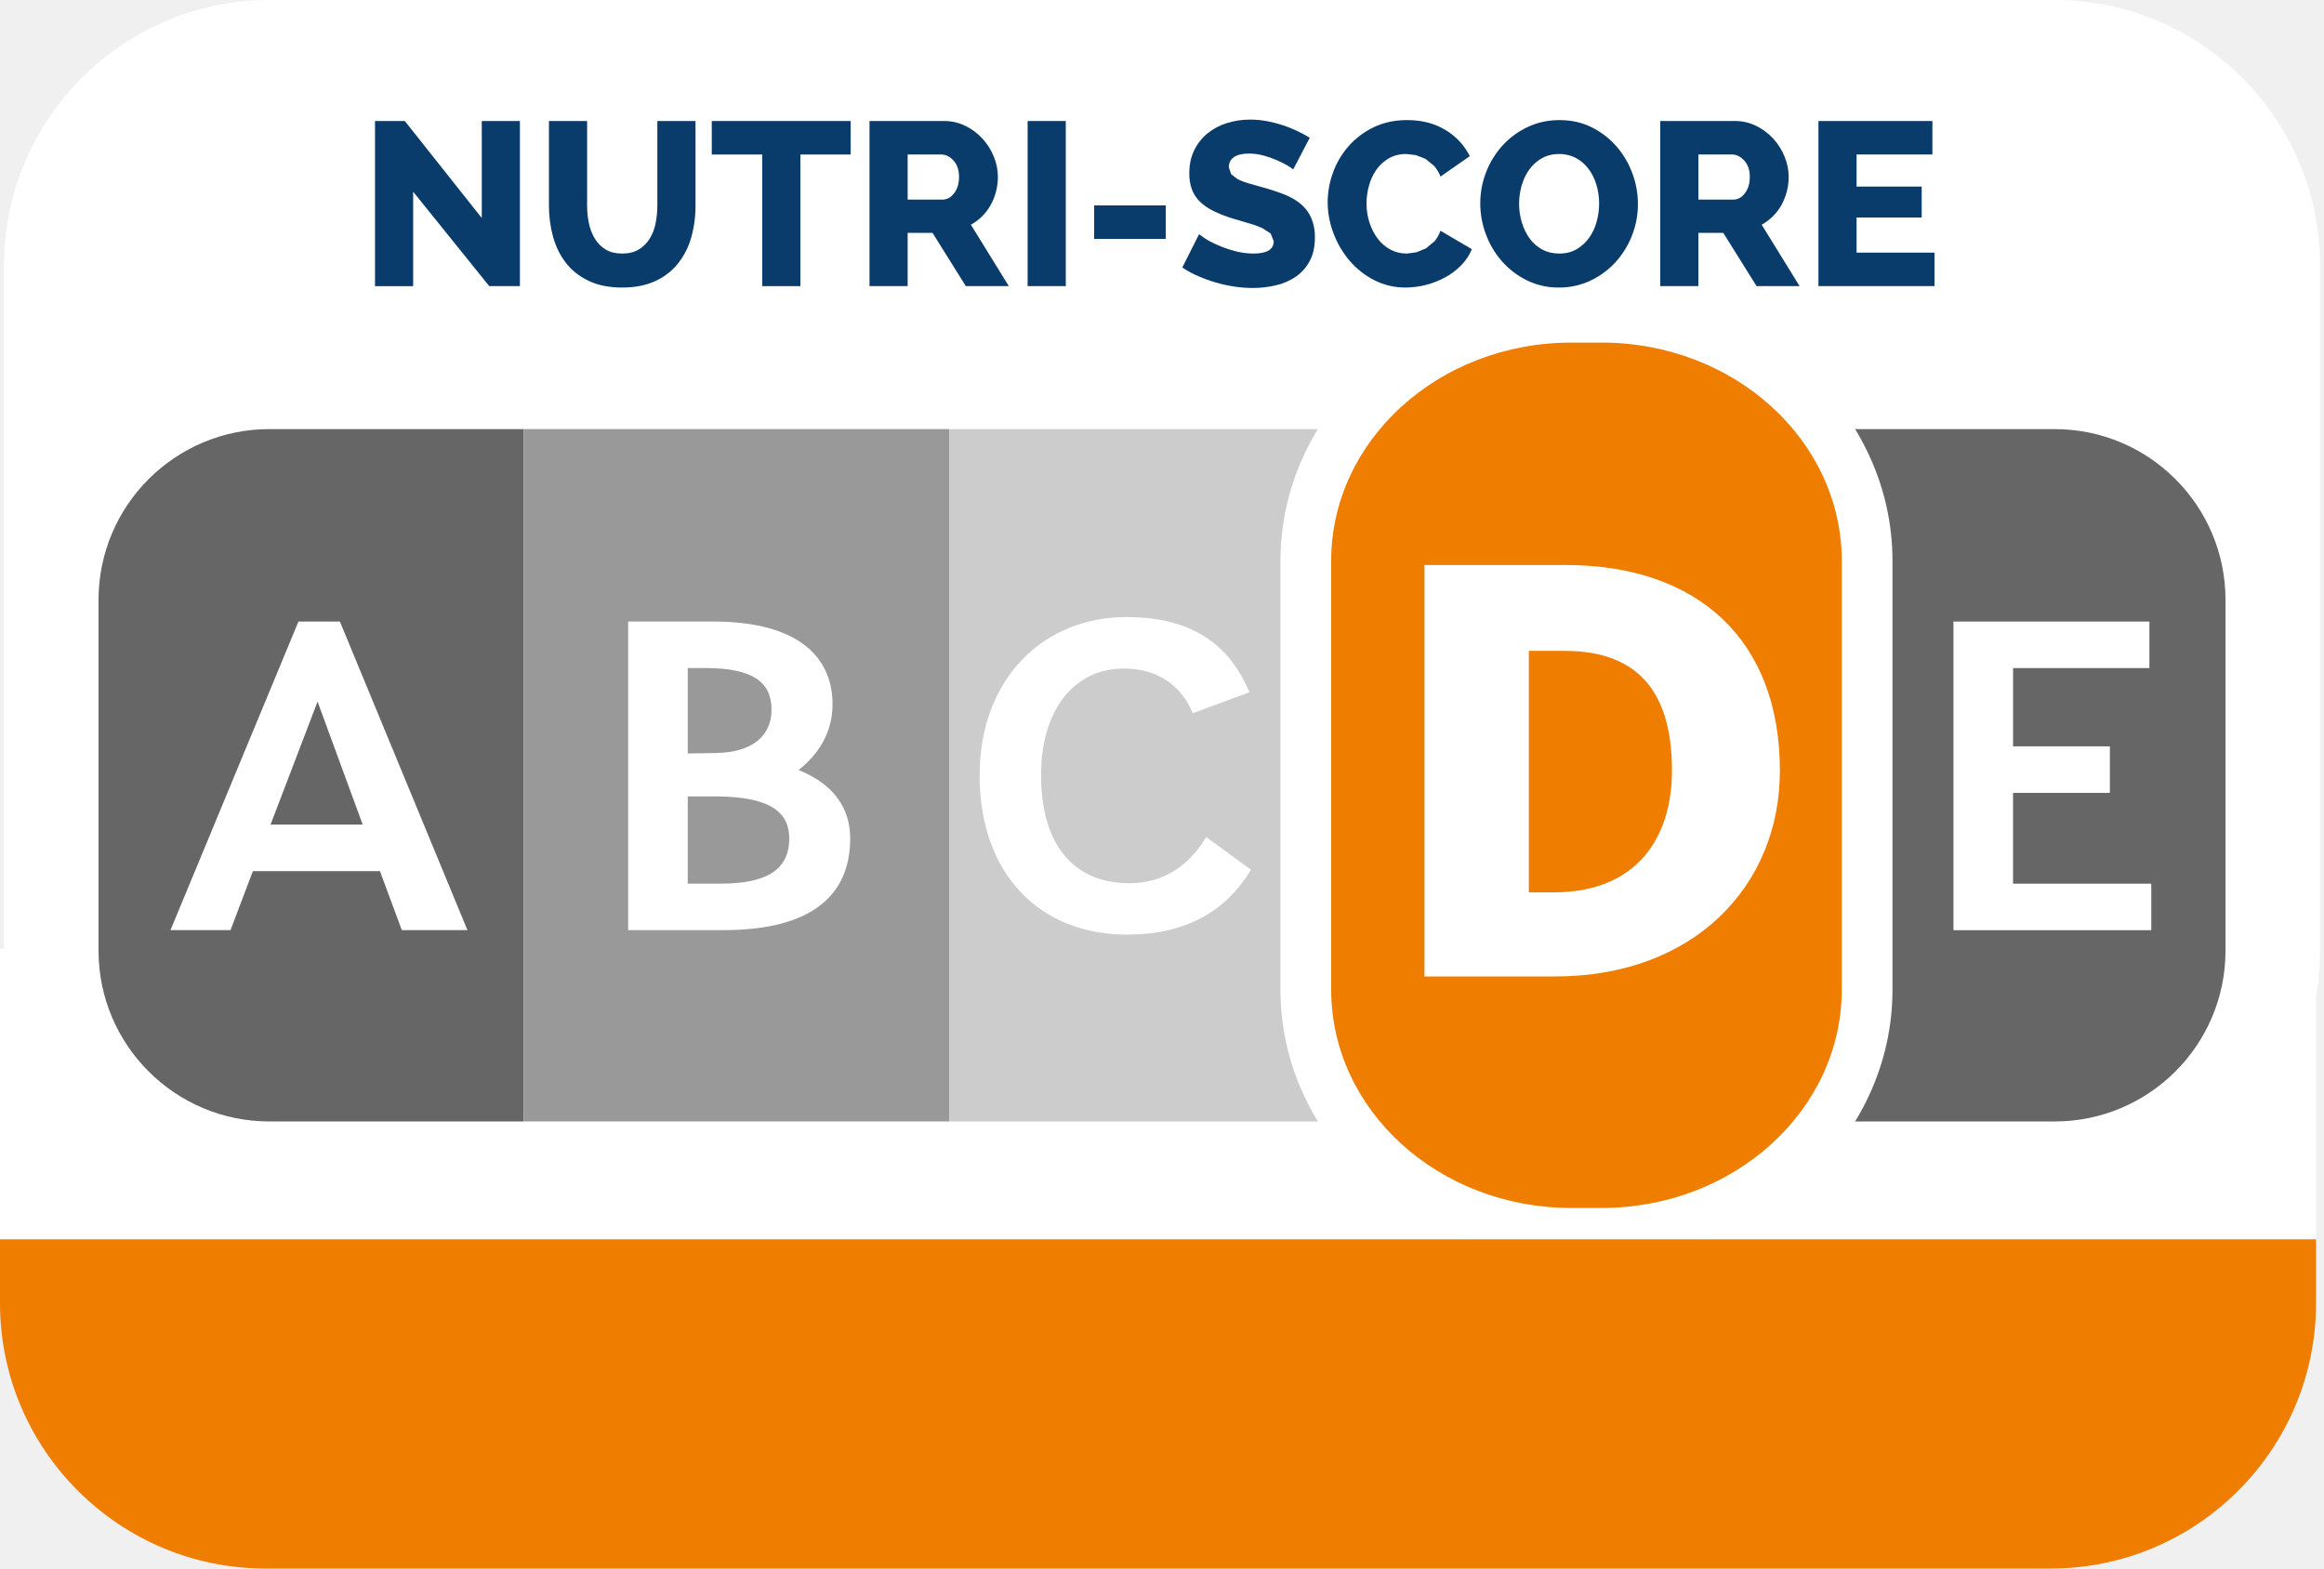
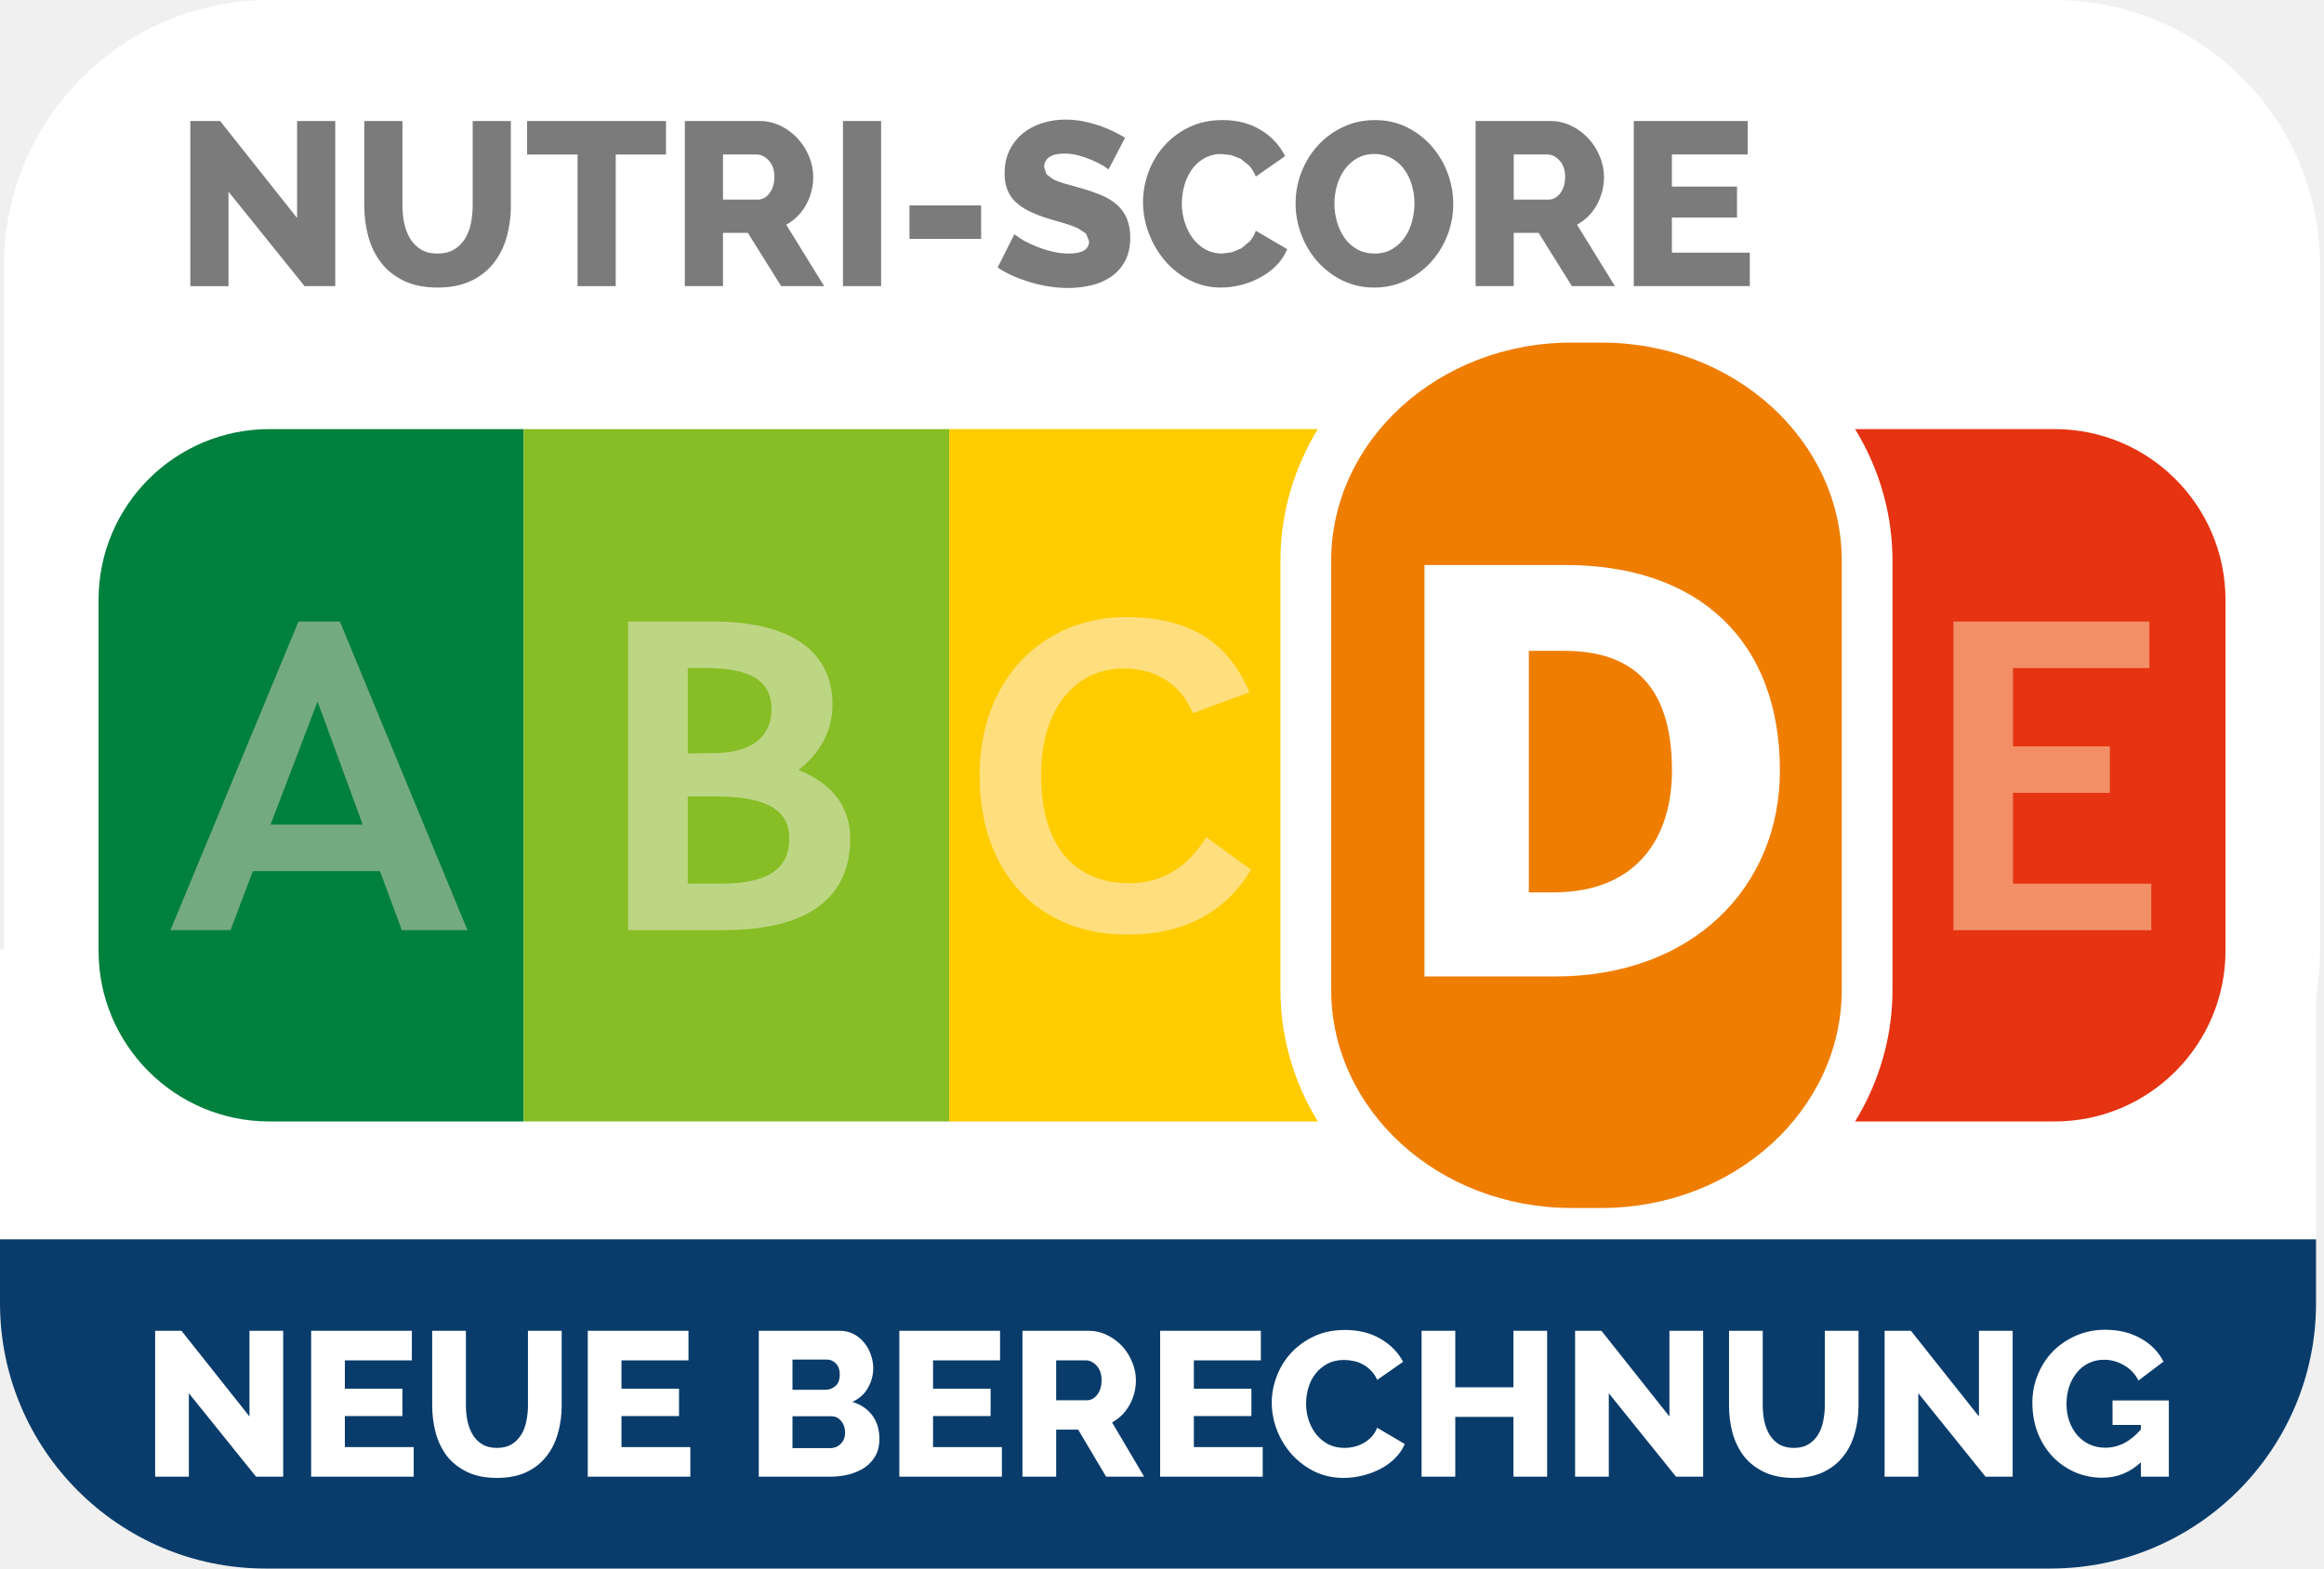
<svg xmlns="http://www.w3.org/2000/svg" id="svg2032" width="240" height="162" version="1.1" viewBox="0 0 240 162">
-   <defs id="defs1" />
  <rect style="fill:#ffffff;fill-opacity:1;stroke:none;stroke-width:2.653;stroke-linecap:round;stroke-linejoin:round;paint-order:stroke fill markers" id="rect18499" width="239.178" height="30" x="0" y="98" />
-   <path id="path248" fill="#ffffff" d="M 212.183,0 H 27.826 C 12.71,0 0.414,12.298 0.414,27.41 v 70.773 c 0,15.116 12.298,27.41 27.412,27.41 h 118.278 a 31.612,31.612 0 0 0 16.173,4.409 h 3.12 c 5.957,0 11.498,-1.633 16.174,-4.41 h 30.612 c 15.114,0 27.408,-12.295 27.408,-27.407 V 27.415 C 239.591,12.3 227.297,0.002 212.183,0.002" clip-path="url(#clipPath1648)" style="fill-opacity:1;fill-rule:nonzero;stroke:none" />
-   <path id="path252" fill="#e63312" d="M 212.179,115.826 H 185.927 V 44.318 h 26.252 a 17.647,17.647 0 0 1 17.65,17.647 v 36.213 a 17.65,17.65 0 0 1 -17.65,17.648" clip-path="url(#clipPath1655)" style="fill-opacity:1;fill-rule:nonzero;stroke:none;fill:#666666" />
-   <path id="path256" fill="#00803d" d="M 27.824,115.826 H 54.076 V 44.318 H 27.824 A 17.647,17.647 0 0 0 10.176,61.965 v 36.213 a 17.647,17.647 0 0 0 17.648,17.648" clip-path="url(#clipPath1661)" style="fill-opacity:1;fill-rule:nonzero;stroke:none;fill:#666666" />
-   <path id="path260" fill="#f28f66" d="M 221.97,64.194 H 201.734 V 96.07 h 20.43 v -4.802 h -14.277 v -9.379 h 9.999 v -4.804 h -9.997 V 69 h 14.081 z" style="fill-opacity:1;fill-rule:nonzero;stroke:none;fill:#ffffff" />
-   <path id="path264" fill="#7c7b7b" d="m 42.667,19.799 v 9.754 h -3.94 V 12.496 h 3.075 l 7.95,10.02 v -10.02 h 3.94 V 29.55 h -3.171 z" style="fill-opacity:1;fill-rule:nonzero;stroke:none;fill:#093c6b" />
-   <path id="path276" fill="#7c7b7b" d="m 64.258,26.187 c 0.673,0 1.24,-0.139 1.705,-0.419 0.464,-0.28 0.839,-0.653 1.13,-1.117 a 4.78,4.78 0 0 0 0.612,-1.597 c 0.121,-0.6 0.18,-1.214 0.18,-1.839 V 12.5 h 3.94 v 8.716 a 11.894,11.894 0 0 1 -0.444,3.315 7.67,7.67 0 0 1 -1.37,2.692 6.422,6.422 0 0 1 -2.355,1.814 c -0.951,0.437 -2.085,0.662 -3.398,0.662 -1.36,0 -2.52,-0.234 -3.483,-0.7 -0.962,-0.463 -1.743,-1.08 -2.341,-1.862 -0.6,-0.777 -1.042,-1.677 -1.324,-2.7 a 12.062,12.062 0 0 1 -0.42,-3.22 V 12.5 h 3.942 v 8.716 c 0,0.656 0.062,1.283 0.192,1.876 a 4.965,4.965 0 0 0 0.624,1.585 c 0.287,0.463 0.66,0.832 1.117,1.103 0.455,0.274 1.022,0.408 1.693,0.408" clip-path="url(#clipPath1673)" style="fill-opacity:1;fill-rule:nonzero;stroke:none;fill:#093c6b" />
-   <path id="path280" fill="#7c7b7b" d="m 87.848,15.959 h -5.19 v 13.594 h -3.942 V 15.959 h -5.212 v -3.46 h 14.344 z" style="fill-opacity:1;fill-rule:nonzero;stroke:none;fill:#093c6b" />
-   <path id="path292" fill="#7c7b7b" d="M 89.794,29.55 V 12.496 h 7.684 a 4.965,4.965 0 0 1 2.225,0.508 5.866,5.866 0 0 1 1.763,1.32 c 0.496,0.545 0.883,1.16 1.165,1.849 0.283,0.688 0.42,1.384 0.42,2.09 0,0.53 -0.067,1.037 -0.19,1.525 a 6.029,6.029 0 0 1 -0.554,1.381 5.208,5.208 0 0 1 -2.042,2.041 l 3.915,6.34 h -4.442 l -3.436,-5.499 h -2.569 v 5.5 z m 3.94,-8.935 h 3.6 c 0.464,0 0.866,-0.218 1.201,-0.66 0.338,-0.441 0.506,-1.004 0.506,-1.692 0,-0.706 -0.192,-1.265 -0.576,-1.684 -0.384,-0.415 -0.804,-0.622 -1.25,-0.622 h -3.482 z" style="fill-opacity:1;fill-rule:nonzero;stroke:none;fill:#093c6b" />
-   <path id="path294" fill="#7c7b7b" d="m 106.124,12.499 h 3.94 V 29.55 h -3.94 z" style="fill-opacity:1;fill-rule:nonzero;stroke:none;fill:#093c6b" />
-   <path id="path296" fill="#7c7b7b" d="m 112.994,21.215 h 7.397 v 3.46 h -7.397 z" style="fill-opacity:1;fill-rule:nonzero;stroke:none;fill:#093c6b" />
-   <path id="path308" fill="#7c7b7b" d="m 133.554,17.493 -0.53,-0.362 a 10.526,10.526 0 0 0 -2.497,-1.055 5.599,5.599 0 0 0 -1.534,-0.216 c -0.675,0 -1.192,0.119 -1.551,0.36 a 1.19,1.19 0 0 0 -0.539,1.059 l 0.24,0.719 0.685,0.514 a 6.201,6.201 0 0 0 1.103,0.422 c 0.442,0.128 0.95,0.273 1.527,0.432 a 20.51,20.51 0 0 1 2.207,0.733 c 0.658,0.265 1.218,0.591 1.684,0.984 0.463,0.393 0.82,0.87 1.068,1.43 a 4.943,4.943 0 0 1 0.373,2.017 c 0,0.962 -0.181,1.774 -0.54,2.436 a 4.55,4.55 0 0 1 -1.43,1.611 6.042,6.042 0 0 1 -2.053,0.89 10.272,10.272 0 0 1 -2.39,0.275 c -0.627,0 -1.262,-0.044 -1.911,-0.145 a 13.622,13.622 0 0 1 -1.909,-0.42 15.756,15.756 0 0 1 -1.825,-0.66 9.798,9.798 0 0 1 -1.635,-0.889 l 1.73,-3.436 0.649,0.457 c 0.35,0.227 0.783,0.45 1.297,0.673 0.512,0.225 1.088,0.426 1.728,0.6 a 7.3,7.3 0 0 0 1.947,0.265 c 1.394,0 2.09,-0.423 2.09,-1.273 l -0.312,-0.792 -0.865,-0.563 a 9.249,9.249 0 0 0 -1.297,-0.47 c -0.497,-0.143 -1.04,-0.305 -1.633,-0.481 a 14.18,14.18 0 0 1 -2.042,-0.781 5.52,5.52 0 0 1 -1.443,-0.971 3.497,3.497 0 0 1 -0.852,-1.274 4.705,4.705 0 0 1 -0.275,-1.681 c 0,-0.898 0.167,-1.688 0.503,-2.377 a 5.21,5.21 0 0 1 1.368,-1.743 5.948,5.948 0 0 1 2.008,-1.068 7.95,7.95 0 0 1 2.414,-0.36 c 0.61,0 1.2,0.057 1.777,0.168 0.573,0.112 1.125,0.256 1.646,0.43 a 13.931,13.931 0 0 1 2.725,1.273 z" clip-path="url(#clipPath1667)" style="fill-opacity:1;fill-rule:nonzero;stroke:none;fill:#093c6b" />
-   <path id="path312" fill="#7c7b7b" d="m 137.109,20.88 a 8.94,8.94 0 0 1 0.552,-3.063 8.436,8.436 0 0 1 1.611,-2.725 8.157,8.157 0 0 1 2.582,-1.947 c 1.015,-0.496 2.174,-0.743 3.469,-0.743 1.523,0 2.844,0.344 3.963,1.032 a 6.501,6.501 0 0 1 2.5,2.693 l -3.027,2.11 a 3.64,3.64 0 0 0 -0.671,-1.117 l -0.89,-0.72 -0.997,-0.384 -0.973,-0.108 a 3.509,3.509 0 0 0 -1.825,0.457 4.019,4.019 0 0 0 -1.273,1.178 5.212,5.212 0 0 0 -0.755,1.633 6.859,6.859 0 0 0 -0.254,1.847 c 0,0.673 0.1,1.324 0.3,1.947 0.199,0.624 0.481,1.176 0.839,1.657 a 4.1,4.1 0 0 0 1.31,1.141 c 0.513,0.28 1.082,0.42 1.707,0.42 l 0.997,-0.131 0.993,-0.41 0.87,-0.72 c 0.253,-0.296 0.46,-0.662 0.622,-1.092 l 3.242,1.898 a 5.113,5.113 0 0 1 -1.117,1.681 6.894,6.894 0 0 1 -1.668,1.247 8.673,8.673 0 0 1 -4.039,1.037 7.062,7.062 0 0 1 -3.252,-0.759 8.291,8.291 0 0 1 -2.547,-2.006 9.52,9.52 0 0 1 -1.666,-2.833 8.997,8.997 0 0 1 -0.603,-3.22" clip-path="url(#clipPath1687)" style="fill-opacity:1;fill-rule:nonzero;stroke:none;fill:#093c6b" />
-   <path id="path316" fill="#7c7b7b" d="m 160.987,29.696 a 7.304,7.304 0 0 1 -3.315,-0.746 8.275,8.275 0 0 1 -2.56,-1.957 8.85,8.85 0 0 1 -1.655,-2.774 9.037,9.037 0 0 1 -0.59,-3.218 c 0,-1.12 0.204,-2.202 0.612,-3.244 0.41,-1.037 0.978,-1.957 1.706,-2.75 0.728,-0.793 1.593,-1.425 2.595,-1.897 1,-0.472 2.092,-0.706 3.277,-0.706 1.214,0 2.322,0.245 3.315,0.741 a 8.275,8.275 0 0 1 2.56,1.97 8.952,8.952 0 0 1 1.644,2.786 9.102,9.102 0 0 1 0.573,3.171 8.855,8.855 0 0 1 -0.609,3.244 8.933,8.933 0 0 1 -1.692,2.75 8.34,8.34 0 0 1 -2.582,1.908 7.474,7.474 0 0 1 -3.28,0.722 m -4.108,-8.646 c 0,0.655 0.092,1.29 0.278,1.907 0.183,0.617 0.448,1.165 0.79,1.648 a 3.928,3.928 0 0 0 1.3,1.152 c 0.518,0.287 1.116,0.43 1.787,0.43 0.688,0 1.29,-0.152 1.803,-0.457 0.507,-0.302 0.94,-0.697 1.284,-1.187 0.347,-0.485 0.6,-1.041 0.77,-1.655 a 7.277,7.277 0 0 0 0.252,-1.887 c 0,-0.657 -0.095,-1.295 -0.278,-1.908 a 5.142,5.142 0 0 0 -0.803,-1.634 3.982,3.982 0 0 0 -1.298,-1.13 3.568,3.568 0 0 0 -1.752,-0.419 3.53,3.53 0 0 0 -1.8,0.442 4.094,4.094 0 0 0 -1.287,1.165 5.34,5.34 0 0 0 -0.782,1.644 6.85,6.85 0 0 0 -0.264,1.889" clip-path="url(#clipPath1680)" style="fill-opacity:1;fill-rule:nonzero;stroke:none;fill:#093c6b" />
-   <path id="path320" fill="#7c7b7b" d="M 171.456,29.55 V 12.496 h 7.686 c 0.8,0 1.54,0.17 2.222,0.508 a 5.892,5.892 0 0 1 1.765,1.32 6.135,6.135 0 0 1 1.163,1.849 c 0.28,0.688 0.424,1.384 0.424,2.09 0,0.53 -0.066,1.037 -0.192,1.525 a 6.029,6.029 0 0 1 -0.552,1.381 5.28,5.28 0 0 1 -2.041,2.041 l 3.913,6.34 h -4.443 l -3.438,-5.499 h -2.568 v 5.5 z m 3.939,-8.935 h 3.603 c 0.464,0 0.863,-0.218 1.2,-0.66 0.338,-0.441 0.504,-1.004 0.504,-1.692 0,-0.706 -0.192,-1.265 -0.574,-1.684 -0.386,-0.415 -0.803,-0.622 -1.249,-0.622 h -3.484 z" style="fill-opacity:1;fill-rule:nonzero;stroke:none;fill:#093c6b" />
-   <path id="path324" fill="#7c7b7b" d="m 199.775,26.092 v 3.458 h -11.985 V 12.496 h 11.769 v 3.46 h -7.83 v 3.317 h 6.724 v 3.194 h -6.724 v 3.628 z" style="fill-opacity:1;fill-rule:nonzero;stroke:none;fill:#093c6b" />
-   <path id="path326" fill="#87bd25" d="M 98.028,115.826 H 54.078 V 44.318 h 43.95 z" style="fill-opacity:1;fill-rule:nonzero;stroke:none;fill:#999999" />
-   <path id="path328" fill="#ffcc00" d="M 141.975,115.826 H 98.025 V 44.318 h 43.952 z" style="fill-opacity:1;fill-rule:nonzero;stroke:none;fill:#cccccc" />
-   <path id="path332" fill="#74ab7e" d="m 27.939,85.167 4.855,-12.704 4.662,12.702 z m 7.163,-20.973 h -4.28 L 17.605,96.066 h 6.201 l 2.309,-6.097 h 13.121 l 2.26,6.097 h 6.777 z" style="fill-opacity:1;fill-rule:nonzero;stroke:none;fill:#ffffff" />
-   <path id="path344" fill="#bdd684" d="m 71.023,91.262 v -9.008 h 3.03 c 5.623,0.047 7.453,1.708 7.453,4.343 0,3.277 -2.406,4.665 -7.069,4.665 z m 0,-13.443 v -8.823 h 1.828 c 4.854,0 6.825,1.435 6.825,4.297 0,2.632 -1.876,4.435 -5.815,4.48 z m 2.598,-13.627 h -8.75 v 31.872 h 9.855 c 9.278,0 13.075,-3.74 13.075,-9.467 0,-3.142 -1.732,-5.636 -5.336,-7.068 2.068,-1.618 3.51,-3.88 3.51,-6.79 0,-4.714 -3.318,-8.547 -12.354,-8.547" clip-path="url(#clipPath1693)" style="fill-opacity:1;fill-rule:nonzero;stroke:none;fill:#ffffff" />
-   <path id="path348" fill="#ffdf7d" d="m 116.306,63.73 c -8.555,0 -15.143,6.378 -15.143,16.355 0,10.025 6.058,16.445 15.238,16.445 5.914,0 10.145,-2.31 12.788,-6.7 l -4.616,-3.372 c -1.876,3.05 -4.471,4.76 -7.931,4.76 -5.864,0 -9.132,-4.067 -9.132,-11.18 0,-6.65 3.365,-10.993 8.556,-10.993 3.411,0 5.912,1.71 7.114,4.618 l 5.861,-2.169 c -1.92,-4.48 -5.428,-7.763 -12.735,-7.763" clip-path="url(#clipPath1699)" style="fill-opacity:1;fill-rule:nonzero;stroke:none;fill:#ffffff" />
-   <path id="path352" fill="#ffffff" d="m 162.277,129.998 c -16.566,0 -30.045,-12.466 -30.045,-27.788 V 57.936 c 0,-15.324 13.48,-27.79 30.045,-27.79 h 3.118 c 16.567,0 30.043,12.468 30.043,27.79 v 44.274 c 0,15.322 -13.476,27.788 -30.043,27.788 z" clip-path="url(#clipPath1705)" style="fill-opacity:1;fill-rule:nonzero;stroke:none" />
-   <path id="path356" fill="#ef7d00" d="m 165.396,124.761 h -3.119 c -13.704,0 -24.806,-10.096 -24.806,-22.55 V 57.935 c 0,-12.455 11.105,-22.551 24.804,-22.551 h 3.12 c 13.7,0 24.805,10.096 24.805,22.553 v 44.27 c 0,12.455 -11.105,22.553 -24.804,22.553" clip-path="url(#clipPath1711)" style="fill-opacity:1;fill-rule:nonzero;stroke:none" />
-   <path id="path360" fill="#ffffff" d="M 147.106,100.849 V 58.353 h 14.534 c 13.796,0 22.17,7.82 22.17,21.247 0,11.95 -8.928,21.25 -23.216,21.25 z m 13.302,-8.684 c 8.805,0 12.257,-5.848 12.257,-12.565 0,-7.636 -3.081,-12.378 -11.085,-12.378 h -3.696 v 24.943 z" style="fill-opacity:1;fill-rule:nonzero;stroke:none" />
-   <path id="path16330" clip-path="url(#clipPath1593)" style="fill:#ef7d00;fill-opacity:1;fill-rule:nonzero;stroke:none" d="M 0 33.997 L 0 27.407 C 2.3684734e-15 12.296 12.298 -0.003 27.412 -0.003 L 211.77 -0.003 L 211.77 -0.001 C 226.882 -0.001 239.178 12.295 239.178 27.407 L 239.178 33.997 L 0 33.997 z " transform="matrix(1,0,0,-1,0,161.997)" />
+   <g id="layer1">
+     <g id="g2493">
+       <g id="g1527">
+         <g id="g2468" fill-opacity="1" fill-rule="nonzero" stroke="none">
+           <path id="path248" fill="#fff" d="M212.183 0H27.826C12.71 0 .414 12.298.414 27.41v70.773c0 15.116 12.298 27.41 27.412 27.41h118.278a31.612 31.612 0 0 0 16.173 4.409h3.12c5.957 0 11.498-1.633 16.174-4.41h30.612c15.114 0 27.408-12.295 27.408-27.407v-70.77c0-15.115-12.294-27.413-27.408-27.413" clip-path="url(#clipPath1648)" />
+           <path id="path252" fill="#e63312" d="M212.179 115.826h-26.252V44.318h26.252a17.647 17.647 0 0 1 17.65 17.647v36.213a17.65 17.65 0 0 1-17.65 17.648" clip-path="url(#clipPath1655)" />
+           <path id="path256" fill="#00803d" d="M27.824 115.826h26.252V44.318H27.824a17.647 17.647 0 0 0-17.648 17.647v36.213a17.647 17.647 0 0 0 17.648 17.648" clip-path="url(#clipPath1661)" />
+           <path id="path260" fill="#f28f66" d="M221.97 64.194h-20.236V96.07h20.43v-4.802h-14.277v-9.379h9.999v-4.804h-9.997V69h14.081z" />
+           <path id="path264" fill="#7c7b7b" d="M23.596 19.799v9.754h-3.94V12.496h3.075l7.95 10.02v-10.02h3.94V29.55H31.45z" />
+           <path id="path276" fill="#7c7b7b" d="M45.187 26.187c.673 0 1.24-.139 1.705-.419.464-.28.839-.653 1.13-1.117a4.78 4.78 0 0 0 .612-1.597c.121-.6.18-1.214.18-1.839V12.5h3.94v8.716a11.894 11.894 0 0 1-.444 3.315 7.67 7.67 0 0 1-1.37 2.692 6.422 6.422 0 0 1-2.355 1.814c-.951.437-2.085.662-3.398.662-1.36 0-2.52-.234-3.483-.7-.962-.463-1.743-1.08-2.341-1.862-.6-.777-1.042-1.677-1.324-2.7a12.062 12.062 0 0 1-.42-3.22v-8.717h3.942v8.716c0 .656.062 1.283.192 1.876a4.965 4.965 0 0 0 .624 1.585c.287.463.66.832 1.117 1.103.455.274 1.022.408 1.693.408" clip-path="url(#clipPath1673)" />
+           <path id="path280" fill="#7c7b7b" d="M68.777 15.959h-5.19v13.594h-3.942V15.959h-5.212v-3.46h14.344z" />
+           <path id="path292" fill="#7c7b7b" d="M70.723 29.55V12.496h7.684a4.965 4.965 0 0 1 2.225.508 5.866 5.866 0 0 1 1.763 1.32c.496.545.883 1.16 1.165 1.849.283.688.42 1.384.42 2.09 0 .53-.067 1.037-.19 1.525a6.029 6.029 0 0 1-.554 1.381 5.208 5.208 0 0 1-2.042 2.041l3.915 6.34h-4.442l-3.436-5.499h-2.569v5.5zm3.94-8.935h3.6c.464 0 .866-.218 1.201-.66.338-.441.506-1.004.506-1.692 0-.706-.192-1.265-.576-1.684-.384-.415-.804-.622-1.25-.622h-3.482z" />
+           <path id="path294" fill="#7c7b7b" d="M87.053 12.499h3.94V29.55h-3.94z" />
+           <path id="path296" fill="#7c7b7b" d="M93.923 21.215h7.397v3.46h-7.397z" />
+           <path id="path308" fill="#7c7b7b" d="M114.483 17.493l-.53-.362a10.526 10.526 0 0 0-2.497-1.055 5.599 5.599 0 0 0-1.534-.216c-.675 0-1.192.119-1.551.36a1.19 1.19 0 0 0-.539 1.059l.24.719.685.514a6.201 6.201 0 0 0 1.103.422c.442.128.95.273 1.527.432a20.51 20.51 0 0 1 2.207.733c.658.265 1.218.591 1.684.984.463.393.82.87 1.068 1.43a4.943 4.943 0 0 1 .373 2.017c0 .962-.181 1.774-.54 2.436a4.55 4.55 0 0 1-1.43 1.611 6.042 6.042 0 0 1-2.053.89 10.272 10.272 0 0 1-2.39.275c-.627 0-1.262-.044-1.911-.145a13.622 13.622 0 0 1-1.909-.42 15.756 15.756 0 0 1-1.825-.66 9.798 9.798 0 0 1-1.635-.889l1.73-3.436.649.457c.35.227.783.45 1.297.673.512.225 1.088.426 1.728.6a7.3 7.3 0 0 0 1.947.265c1.394 0 2.09-.423 2.09-1.273l-.312-.792-.865-.563a9.249 9.249 0 0 0-1.297-.47c-.497-.143-1.04-.305-1.633-.481a14.18 14.18 0 0 1-2.042-.781 5.52 5.52 0 0 1-1.443-.971 3.497 3.497 0 0 1-.852-1.274 4.705 4.705 0 0 1-.275-1.681c0-.898.167-1.688.503-2.377a5.21 5.21 0 0 1 1.368-1.743 5.948 5.948 0 0 1 2.008-1.068 7.95 7.95 0 0 1 2.414-.36c.61 0 1.2.057 1.777.168.573.112 1.125.256 1.646.43a13.931 13.931 0 0 1 2.725 1.273z" clip-path="url(#clipPath1667)" />
+           <path id="path312" fill="#7c7b7b" d="M118.038 20.88a8.94 8.94 0 0 1 .552-3.063 8.436 8.436 0 0 1 1.611-2.725 8.157 8.157 0 0 1 2.582-1.947c1.015-.496 2.174-.743 3.469-.743 1.523 0 2.844.344 3.963 1.032a6.501 6.501 0 0 1 2.5 2.693l-3.027 2.11a3.64 3.64 0 0 0-.671-1.117l-.89-.72-.997-.384-.973-.108a3.509 3.509 0 0 0-1.825.457 4.019 4.019 0 0 0-1.273 1.178 5.212 5.212 0 0 0-.755 1.633 6.859 6.859 0 0 0-.254 1.847c0 .673.1 1.324.3 1.947.199.624.481 1.176.839 1.657a4.1 4.1 0 0 0 1.31 1.141c.513.28 1.082.42 1.707.42l.997-.131.993-.41.87-.72c.253-.296.46-.662.622-1.092l3.242 1.898a5.113 5.113 0 0 1-1.117 1.681 6.894 6.894 0 0 1-1.668 1.247 8.673 8.673 0 0 1-4.039 1.037 7.062 7.062 0 0 1-3.252-.759 8.291 8.291 0 0 1-2.547-2.006 9.52 9.52 0 0 1-1.666-2.833 8.997 8.997 0 0 1-.603-3.22" clip-path="url(#clipPath1687)" />
+           <path id="path316" fill="#7c7b7b" d="M141.916 29.696a7.304 7.304 0 0 1-3.315-.746 8.275 8.275 0 0 1-2.56-1.957 8.85 8.85 0 0 1-1.655-2.774 9.037 9.037 0 0 1-.59-3.218c0-1.12.204-2.202.612-3.244.41-1.037.978-1.957 1.706-2.75s1.593-1.425 2.595-1.897c1-.472 2.092-.706 3.277-.706 1.214 0 2.322.245 3.315.741a8.275 8.275 0 0 1 2.56 1.97 8.952 8.952 0 0 1 1.644 2.786 9.102 9.102 0 0 1 .573 3.171 8.855 8.855 0 0 1-.609 3.244 8.933 8.933 0 0 1-1.692 2.75 8.34 8.34 0 0 1-2.582 1.908 7.474 7.474 0 0 1-3.28.722m-4.108-8.646c0 .655.092 1.29.278 1.907.183.617.448 1.165.79 1.648a3.928 3.928 0 0 0 1.3 1.152c.518.287 1.116.43 1.787.43.688 0 1.29-.152 1.803-.457.507-.302.94-.697 1.284-1.187.347-.485.6-1.041.77-1.655a7.277 7.277 0 0 0 .252-1.887c0-.657-.095-1.295-.278-1.908a5.142 5.142 0 0 0-.803-1.634 3.982 3.982 0 0 0-1.298-1.13 3.568 3.568 0 0 0-1.752-.419 3.53 3.53 0 0 0-1.8.442 4.094 4.094 0 0 0-1.287 1.165 5.34 5.34 0 0 0-.782 1.644 6.85 6.85 0 0 0-.264 1.889" clip-path="url(#clipPath1680)" />
+           <path id="path320" fill="#7c7b7b" d="M152.385 29.55V12.496h7.686c.8 0 1.54.17 2.222.508a5.892 5.892 0 0 1 1.765 1.32 6.135 6.135 0 0 1 1.163 1.849c.28.688.424 1.384.424 2.09 0 .53-.066 1.037-.192 1.525a6.029 6.029 0 0 1-.552 1.381 5.28 5.28 0 0 1-2.041 2.041l3.913 6.34h-4.443l-3.438-5.499h-2.568v5.5zm3.939-8.935h3.603c.464 0 .863-.218 1.2-.66.338-.441.504-1.004.504-1.692 0-.706-.192-1.265-.574-1.684-.386-.415-.803-.622-1.249-.622h-3.484z" />
+           <path id="path324" fill="#7c7b7b" d="M180.704 26.092v3.458h-11.985V12.496h11.769v3.46h-7.83v3.317h6.724v3.194h-6.724v3.628z" />
+           <path id="path326" fill="#87bd25" d="M98.028 115.826h-43.95V44.318h43.95z" />
+           <path id="path328" fill="#fc0" d="M141.975 115.826h-43.95V44.318h43.952z" />
+           <path id="path332" fill="#74ab7e" d="M27.939 85.167l4.855-12.704 4.662 12.702zm7.163-20.973h-4.28L17.605 96.066h6.201l2.309-6.097h13.121l2.26 6.097h6.777z" />
+           <path id="path344" fill="#bdd684" d="M71.023 91.262v-9.008h3.03c5.623.047 7.453 1.708 7.453 4.343 0 3.277-2.406 4.665-7.069 4.665zm0-13.443v-8.823h1.828c4.854 0 6.825 1.435 6.825 4.297 0 2.632-1.876 4.435-5.815 4.48zm2.598-13.627h-8.75v31.872h9.855c9.278 0 13.075-3.74 13.075-9.467 0-3.142-1.732-5.636-5.336-7.068 2.068-1.618 3.51-3.88 3.51-6.79 0-4.714-3.318-8.547-12.354-8.547" clip-path="url(#clipPath1693)" />
+           <path id="path348" fill="#ffdf7d" d="M116.306 63.73c-8.555 0-15.143 6.378-15.143 16.355 0 10.025 6.058 16.445 15.238 16.445 5.914 0 10.145-2.31 12.788-6.7l-4.616-3.372c-1.876 3.05-4.471 4.76-7.931 4.76-5.864 0-9.132-4.067-9.132-11.18 0-6.65 3.365-10.993 8.556-10.993 3.411 0 5.912 1.71 7.114 4.618l5.861-2.169c-1.92-4.48-5.428-7.763-12.735-7.763" clip-path="url(#clipPath1699)" />
+           <path id="path352" fill="#fff" d="M162.277 129.998c-16.566 0-30.045-12.466-30.045-27.788V57.936c0-15.324 13.48-27.79 30.045-27.79h3.118c16.567 0 30.043 12.468 30.043 27.79v44.274c0 15.322-13.476 27.788-30.043 27.788z" clip-path="url(#clipPath1705)" />
+           <path id="path356" fill="#ef7d00" d="M165.396 124.761h-3.119c-13.704 0-24.806-10.096-24.806-22.55V57.935c0-12.455 11.105-22.551 24.804-22.551h3.12c13.7 0 24.805 10.096 24.805 22.553v44.27c0 12.455-11.105 22.553-24.804 22.553" clip-path="url(#clipPath1711)" />
+           <path id="path360" fill="#fff" d="M147.106 100.849V58.353h14.534c13.796 0 22.17 7.82 22.17 21.247 0 11.95-8.928 21.25-23.216 21.25zm13.302-8.684c8.805 0 12.257-5.848 12.257-12.565 0-7.636-3.081-12.378-11.085-12.378h-3.696v24.943z" />
+         </g>
+       </g>
+     </g>
+   </g>
+   <path id="path16330" clip-path="url(#clipPath1593)" style="fill:#093c6b;fill-opacity:1;fill-rule:nonzero;stroke:none" d="M 0 33.997 L 0 27.407 C 2.3684734e-15 12.296 12.298 -0.003 27.412 -0.003 L 211.77 -0.003 L 211.77 -0.001 C 226.882 -0.001 239.178 12.295 239.178 27.407 L 239.178 33.997 L 0 33.997 z " transform="matrix(1,0,0,-1,0,161.997)" />
+   <g id="g5892">
+     <path d="m 19.503,143.896 v 8.617 h -3.481 v -15.069 h 2.717 l 7.025,8.851 v -8.851 h 3.481 v 15.069 h -2.802 z" style="font-weight:800;font-size:21.224px;line-height:1.25;font-family:Raleway;-inkscape-font-specification:'Raleway Ultra-Bold';fill:#ffffff;stroke-width:0.531" id="path5719" />
+     <path d="m 42.722,149.457 v 3.056 H 32.132 v -15.069 h 10.4 v 3.056 h -6.919 v 2.929 h 5.943 v 2.823 h -5.943 v 3.205 z" style="font-weight:800;font-size:21.224px;line-height:1.25;font-family:Raleway;-inkscape-font-specification:'Raleway Ultra-Bold';fill:#ffffff;stroke-width:0.531" id="path5721" />
+     <path d="m 51.318,149.542 q 0.891,0 1.507,-0.361 0.616,-0.382 0.998,-0.998 0.382,-0.616 0.531,-1.401 0.17,-0.807 0.17,-1.634 v -7.704 h 3.481 v 7.704 q 0,1.571 -0.403,2.929 -0.382,1.358 -1.21,2.377 -0.807,1.019 -2.08,1.613 -1.252,0.573 -2.993,0.573 -1.804,0 -3.078,-0.616 -1.273,-0.616 -2.08,-1.634 -0.785,-1.04 -1.167,-2.398 -0.361,-1.358 -0.361,-2.844 v -7.704 h 3.481 v 7.704 q 0,0.87 0.17,1.655 0.17,0.785 0.552,1.401 0.382,0.616 0.976,0.976 0.616,0.361 1.507,0.361 z" style="font-weight:800;font-size:21.224px;line-height:1.25;font-family:Raleway;-inkscape-font-specification:'Raleway Ultra-Bold';fill:#ffffff;stroke-width:0.531" id="path5723" />
+     <path d="m 71.29,149.457 v 3.056 H 60.699 v -15.069 h 10.4 v 3.056 h -6.919 v 2.929 h 5.943 v 2.823 h -5.943 v 3.205 z" style="font-weight:800;font-size:21.224px;line-height:1.25;font-family:Raleway;-inkscape-font-specification:'Raleway Ultra-Bold';fill:#ffffff;stroke-width:0.531" id="path5725" />
+     <path d="m 90.817,148.651 q 0,0.976 -0.403,1.698 -0.403,0.722 -1.104,1.21 -0.7,0.467 -1.634,0.722 -0.934,0.233 -1.974,0.233 h -7.344 v -15.069 h 8.384 q 0.785,0 1.422,0.34 0.637,0.34 1.082,0.891 0.446,0.531 0.679,1.231 0.255,0.679 0.255,1.401 0,1.082 -0.552,2.038 -0.531,0.955 -1.613,1.443 1.295,0.382 2.038,1.358 0.764,0.976 0.764,2.504 z m -3.544,-0.7 q 0,-0.7 -0.403,-1.189 -0.403,-0.488 -1.019,-0.488 h -4.011 v 3.29 h 3.863 q 0.679,0 1.125,-0.446 0.446,-0.446 0.446,-1.167 z m -5.433,-7.535 v 3.12 h 3.417 q 0.573,0 1.019,-0.382 0.446,-0.382 0.446,-1.189 0,-0.743 -0.403,-1.146 -0.382,-0.403 -0.934,-0.403 z" style="font-weight:800;font-size:21.224px;line-height:1.25;font-family:Raleway;-inkscape-font-specification:'Raleway Ultra-Bold';fill:#ffffff;stroke-width:0.531" id="path5727" />
+     <path d="m 103.466,149.457 v 3.056 H 92.875 v -15.069 h 10.4 v 3.056 h -6.919 v 2.929 h 5.943 v 2.823 h -5.943 v 3.205 z" style="font-weight:800;font-size:21.224px;line-height:1.25;font-family:Raleway;-inkscape-font-specification:'Raleway Ultra-Bold';fill:#ffffff;stroke-width:0.531" id="path5729" />
+     <path d="m 105.589,152.513 v -15.069 h 6.792 q 1.061,0 1.953,0.446 0.913,0.446 1.571,1.167 0.658,0.722 1.019,1.634 0.382,0.913 0.382,1.847 0,0.7 -0.17,1.358 -0.17,0.637 -0.488,1.21 -0.318,0.573 -0.785,1.04 -0.446,0.446 -1.019,0.764 l 3.311,5.603 h -3.926 l -2.886,-4.86 h -2.271 v 4.86 z m 3.481,-7.895 h 3.184 q 0.616,0 1.061,-0.573 0.446,-0.594 0.446,-1.507 0,-0.934 -0.509,-1.486 -0.509,-0.552 -1.104,-0.552 h -3.078 z" style="font-weight:800;font-size:21.224px;line-height:1.25;font-family:Raleway;-inkscape-font-specification:'Raleway Ultra-Bold';fill:#ffffff;stroke-width:0.531" id="path5731" />
+     <path d="m 130.4,149.457 v 3.056 h -10.591 v -15.069 h 10.4 v 3.056 h -6.919 v 2.929 h 5.943 v 2.823 h -5.943 v 3.205 z" style="font-weight:800;font-size:21.224px;line-height:1.25;font-family:Raleway;-inkscape-font-specification:'Raleway Ultra-Bold';fill:#ffffff;stroke-width:0.531" id="path5733" />
+     <path d="m 131.334,144.851 q 0,-1.358 0.509,-2.695 0.509,-1.358 1.486,-2.42 0.976,-1.061 2.377,-1.719 1.401,-0.658 3.184,-0.658 2.122,0 3.672,0.913 1.571,0.913 2.335,2.377 l -2.674,1.868 q -0.255,-0.594 -0.658,-0.976 -0.382,-0.403 -0.849,-0.637 -0.467,-0.255 -0.955,-0.34 -0.488,-0.106 -0.955,-0.106 -0.998,0 -1.74,0.403 -0.743,0.403 -1.231,1.04 -0.488,0.637 -0.722,1.443 -0.233,0.807 -0.233,1.634 0,0.891 0.276,1.719 0.276,0.828 0.785,1.464 0.531,0.637 1.252,1.019 0.743,0.361 1.655,0.361 0.467,0 0.955,-0.106 0.509,-0.127 0.955,-0.361 0.467,-0.255 0.849,-0.637 0.382,-0.403 0.616,-0.976 l 2.844,1.677 q -0.34,0.828 -1.019,1.486 -0.658,0.658 -1.528,1.104 -0.87,0.446 -1.847,0.679 -0.976,0.233 -1.91,0.233 -1.634,0 -3.014,-0.658 -1.358,-0.679 -2.356,-1.783 -0.976,-1.104 -1.528,-2.504 -0.531,-1.401 -0.531,-2.844 z" style="font-weight:800;font-size:21.224px;line-height:1.25;font-family:Raleway;-inkscape-font-specification:'Raleway Ultra-Bold';fill:#ffffff;stroke-width:0.531" id="path5735" />
+     <path d="m 159.774,137.444 v 15.069 h -3.481 v -6.176 h -6.006 v 6.176 h -3.481 v -15.069 h 3.481 v 5.837 h 6.006 v -5.837 z" style="font-weight:800;font-size:21.224px;line-height:1.25;font-family:Raleway;-inkscape-font-specification:'Raleway Ultra-Bold';fill:#ffffff;stroke-width:0.531" id="path5737" />
+     <path d="m 166.142,143.896 v 8.617 h -3.481 v -15.069 h 2.717 l 7.025,8.851 v -8.851 h 3.481 v 15.069 h -2.802 z" style="font-weight:800;font-size:21.224px;line-height:1.25;font-family:Raleway;-inkscape-font-specification:'Raleway Ultra-Bold';fill:#ffffff;stroke-width:0.531" id="path5739" />
+     <path d="m 185.243,149.542 q 0.891,0 1.507,-0.361 0.616,-0.382 0.998,-0.998 0.382,-0.616 0.531,-1.401 0.17,-0.807 0.17,-1.634 v -7.704 h 3.481 v 7.704 q 0,1.571 -0.403,2.929 -0.382,1.358 -1.21,2.377 -0.807,1.019 -2.08,1.613 -1.252,0.573 -2.993,0.573 -1.804,0 -3.078,-0.616 -1.273,-0.616 -2.08,-1.634 -0.785,-1.04 -1.167,-2.398 -0.361,-1.358 -0.361,-2.844 v -7.704 h 3.481 v 7.704 q 0,0.87 0.17,1.655 0.17,0.785 0.552,1.401 0.382,0.616 0.976,0.976 0.616,0.361 1.507,0.361 z" style="font-weight:800;font-size:21.224px;line-height:1.25;font-family:Raleway;-inkscape-font-specification:'Raleway Ultra-Bold';fill:#ffffff;stroke-width:0.531" id="path5741" />
+     <path d="m 198.105,143.896 v 8.617 h -3.481 v -15.069 h 2.717 l 7.025,8.851 v -8.851 h 3.481 v 15.069 h -2.802 z" style="font-weight:800;font-size:21.224px;line-height:1.25;font-family:Raleway;-inkscape-font-specification:'Raleway Ultra-Bold';fill:#ffffff;stroke-width:0.531" id="path5743" />
+     <path d="m 221.091,151.028 q -1.719,1.592 -3.969,1.592 -1.486,0 -2.802,-0.552 -1.316,-0.573 -2.313,-1.592 -0.976,-1.019 -1.549,-2.441 -0.573,-1.443 -0.573,-3.162 0,-1.549 0.573,-2.929 0.573,-1.38 1.571,-2.398 1.019,-1.019 2.398,-1.613 1.38,-0.594 2.971,-0.594 2.101,0 3.672,0.891 1.571,0.87 2.356,2.398 l -2.589,1.953 q -0.509,-1.019 -1.486,-1.571 -0.955,-0.573 -2.08,-0.573 -0.87,0 -1.592,0.361 -0.7,0.34 -1.21,0.976 -0.509,0.616 -0.785,1.443 -0.276,0.828 -0.276,1.783 0,0.976 0.297,1.804 0.297,0.828 0.828,1.443 0.531,0.594 1.252,0.934 0.743,0.34 1.634,0.34 2.038,0 3.672,-1.889 v -0.467 h -2.929 v -2.526 h 5.815 v 7.874 h -2.886 z" style="font-weight:800;font-size:21.224px;line-height:1.25;font-family:Raleway;-inkscape-font-specification:'Raleway Ultra-Bold';fill:#ffffff;stroke-width:0.531" id="path5745" />
+   </g>
</svg>
